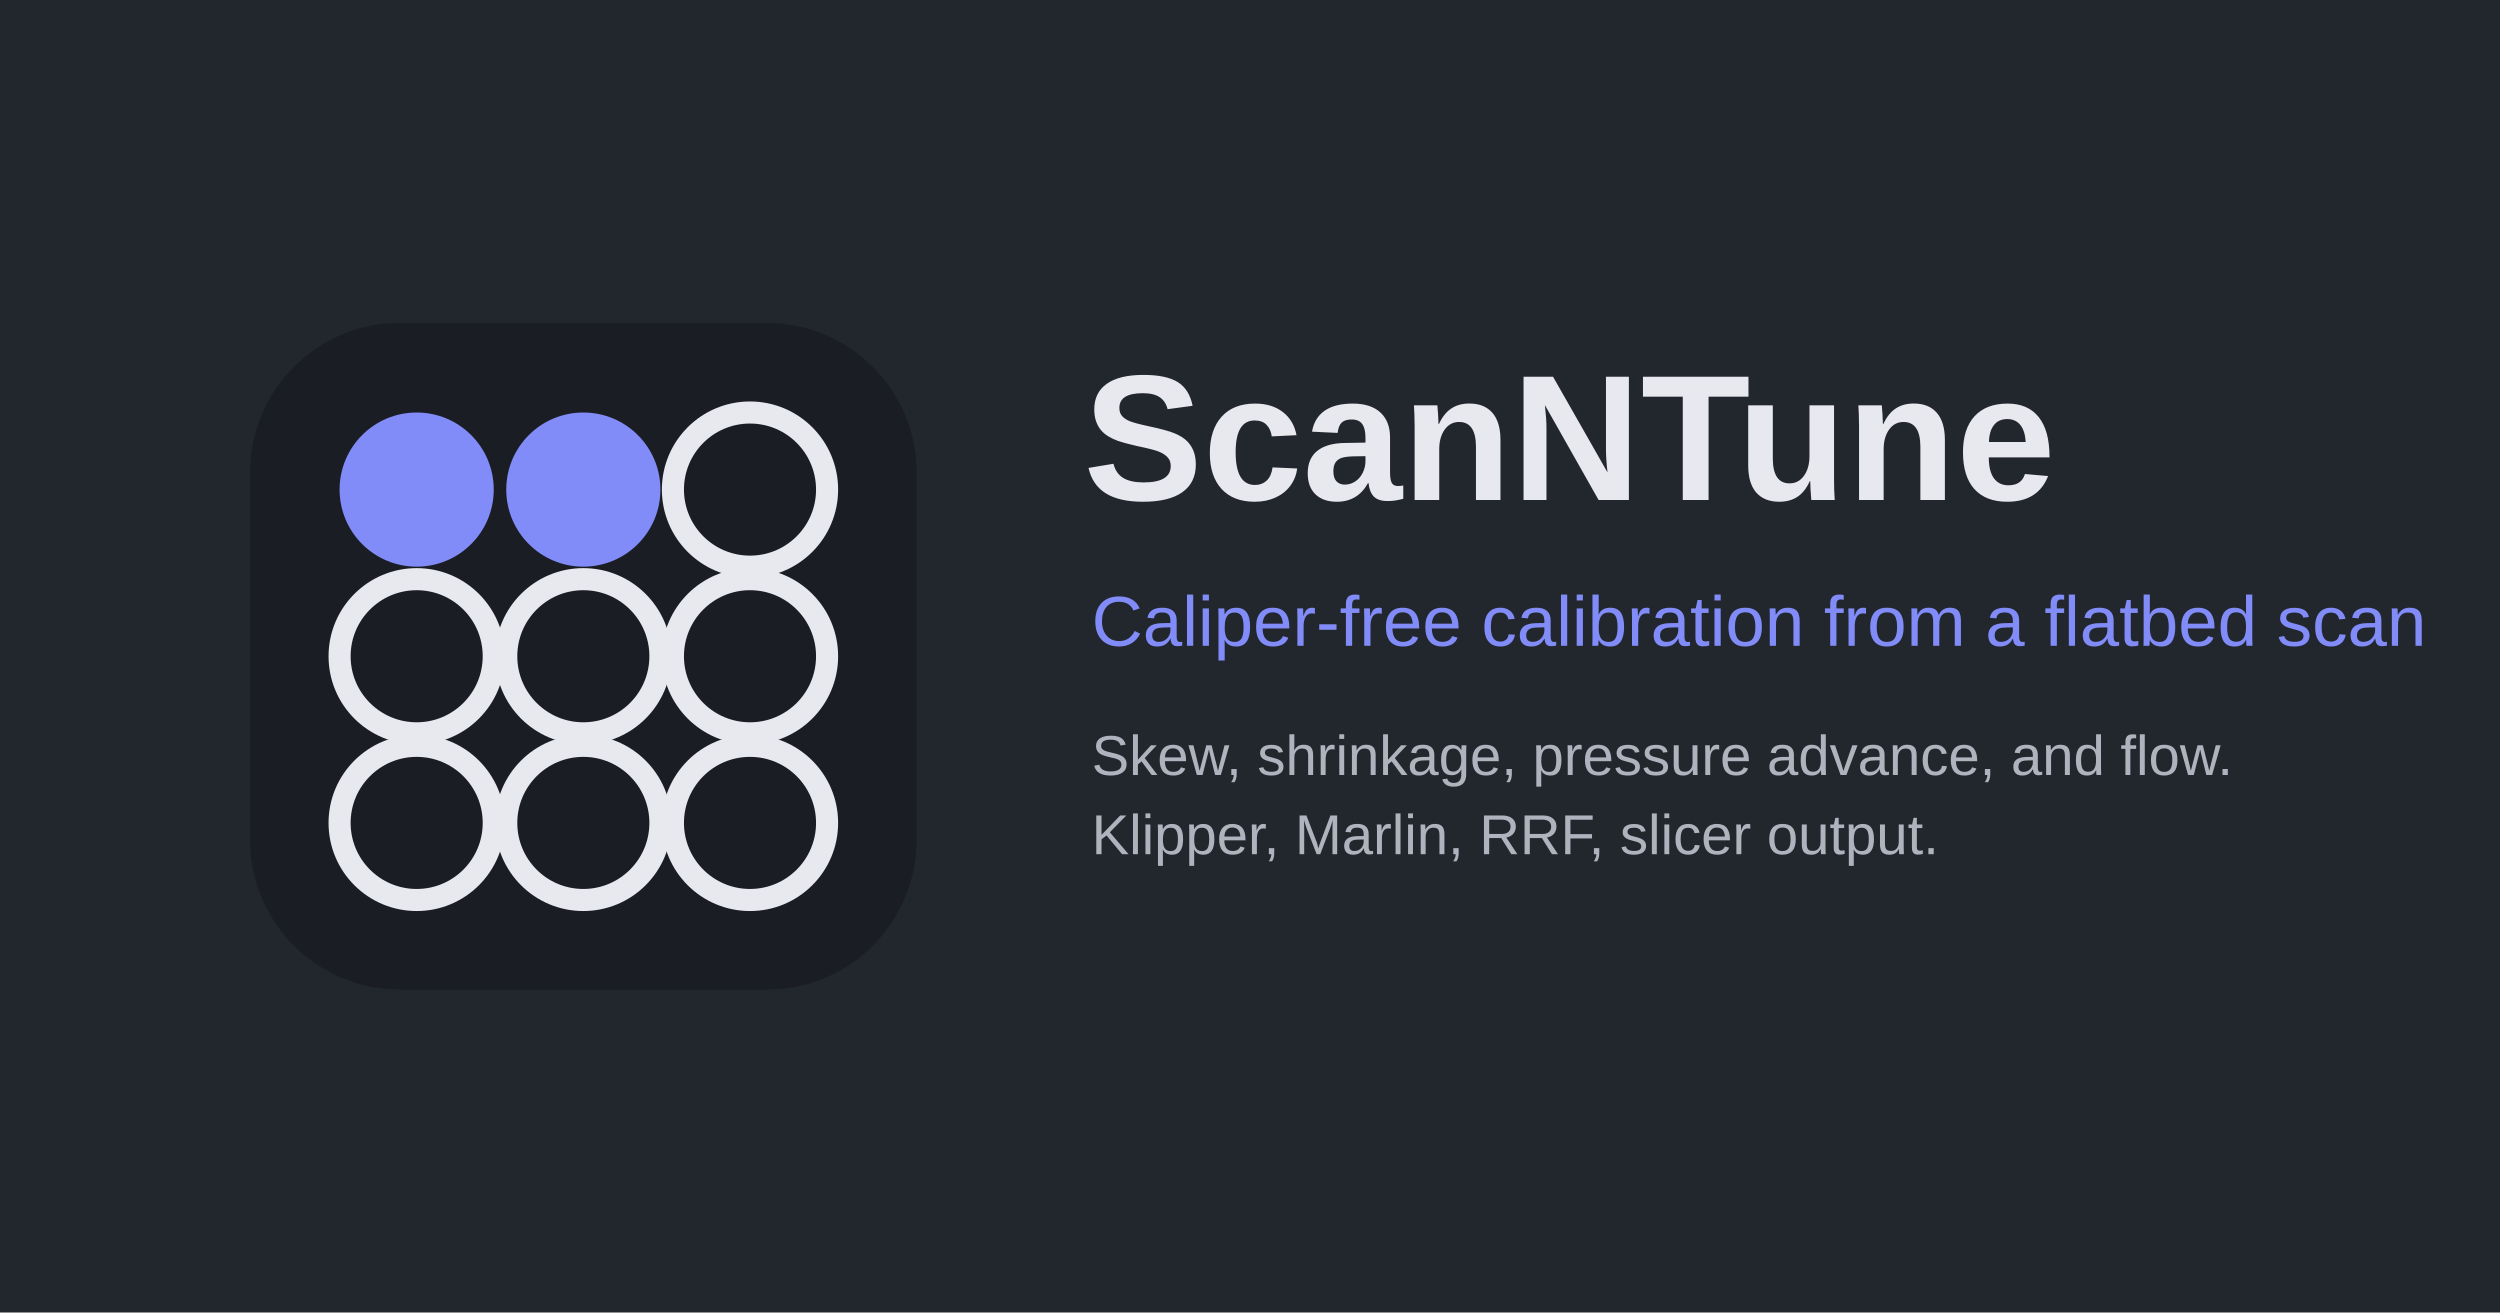
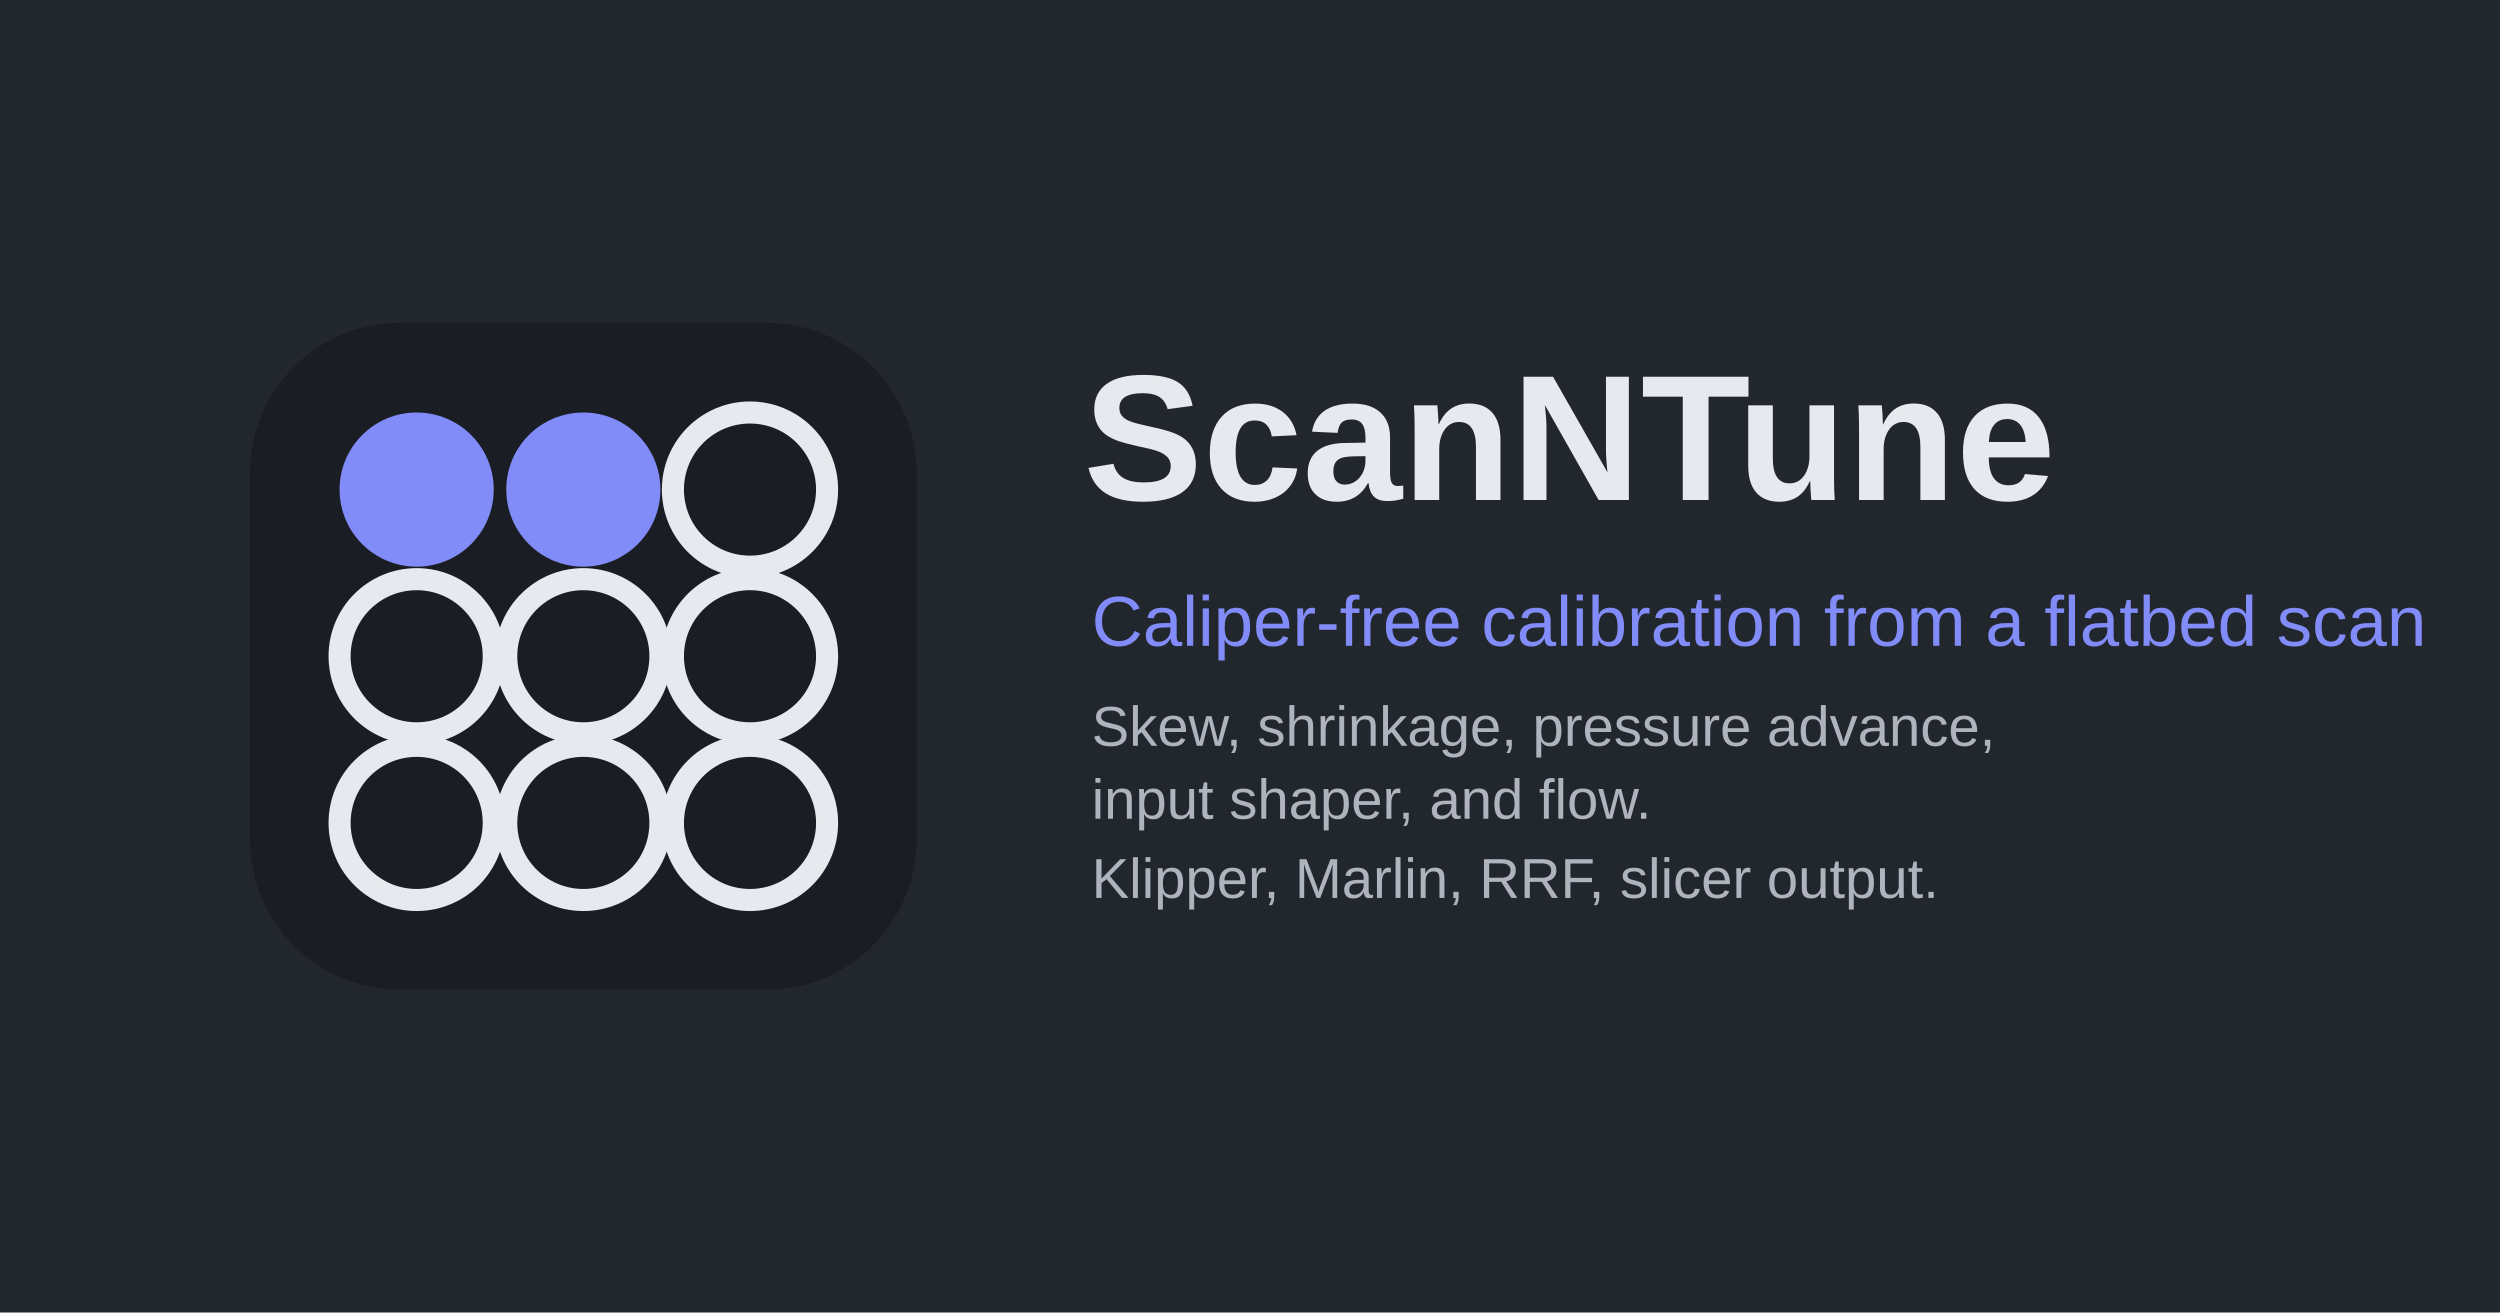
<svg xmlns="http://www.w3.org/2000/svg" viewBox="0 0 1200 630" width="1200" height="630">
  <rect width="1200" height="630" fill="#22262d" />
  <g transform="translate(120 155)">
    <rect width="320" height="320" rx="72" fill="#1a1d23" />
    <g transform="translate(40 40)">
      <circle cx="40" cy="40" r="37" fill="#818cf8" />
      <circle cx="120" cy="40" r="37" fill="#818cf8" />
      <g fill="none" stroke="#e7e9ee" stroke-width="10.6">
        <circle cx="200" cy="40" r="37" />
        <circle cx="40" cy="120" r="37" />
        <circle cx="120" cy="120" r="37" />
        <circle cx="200" cy="120" r="37" />
        <circle cx="40" cy="200" r="37" />
        <circle cx="120" cy="200" r="37" />
        <circle cx="200" cy="200" r="37" />
      </g>
    </g>
  </g>
  <g transform="translate(520 240)" fill="#e7e9ee" font-family="'Segoe UI', 'Helvetica Neue', Arial, sans-serif">
    <text x="0" y="0" font-size="86" font-weight="700">ScanNTune</text>
    <text x="4" y="70" font-size="34" font-weight="500" fill="#818cf8">Caliper-free calibration from a flatbed scan</text>
-     <text x="4" y="132" font-size="27" fill="#aeb3bd">Skew, shrinkage, pressure advance, and flow.</text>
-     <text x="4" y="170" font-size="27" fill="#aeb3bd">Klipper, Marlin, RRF, slicer output.</text>
+     <text x="4" y="118" font-size="27" fill="#aeb3bd">Skew, shrinkage, pressure advance,</text>
+     <text x="4" y="153" font-size="27" fill="#aeb3bd">input shaper, and flow.</text>
+     <text x="4" y="191" font-size="27" fill="#aeb3bd">Klipper, Marlin, RRF, slicer output.</text>
  </g>
</svg>
